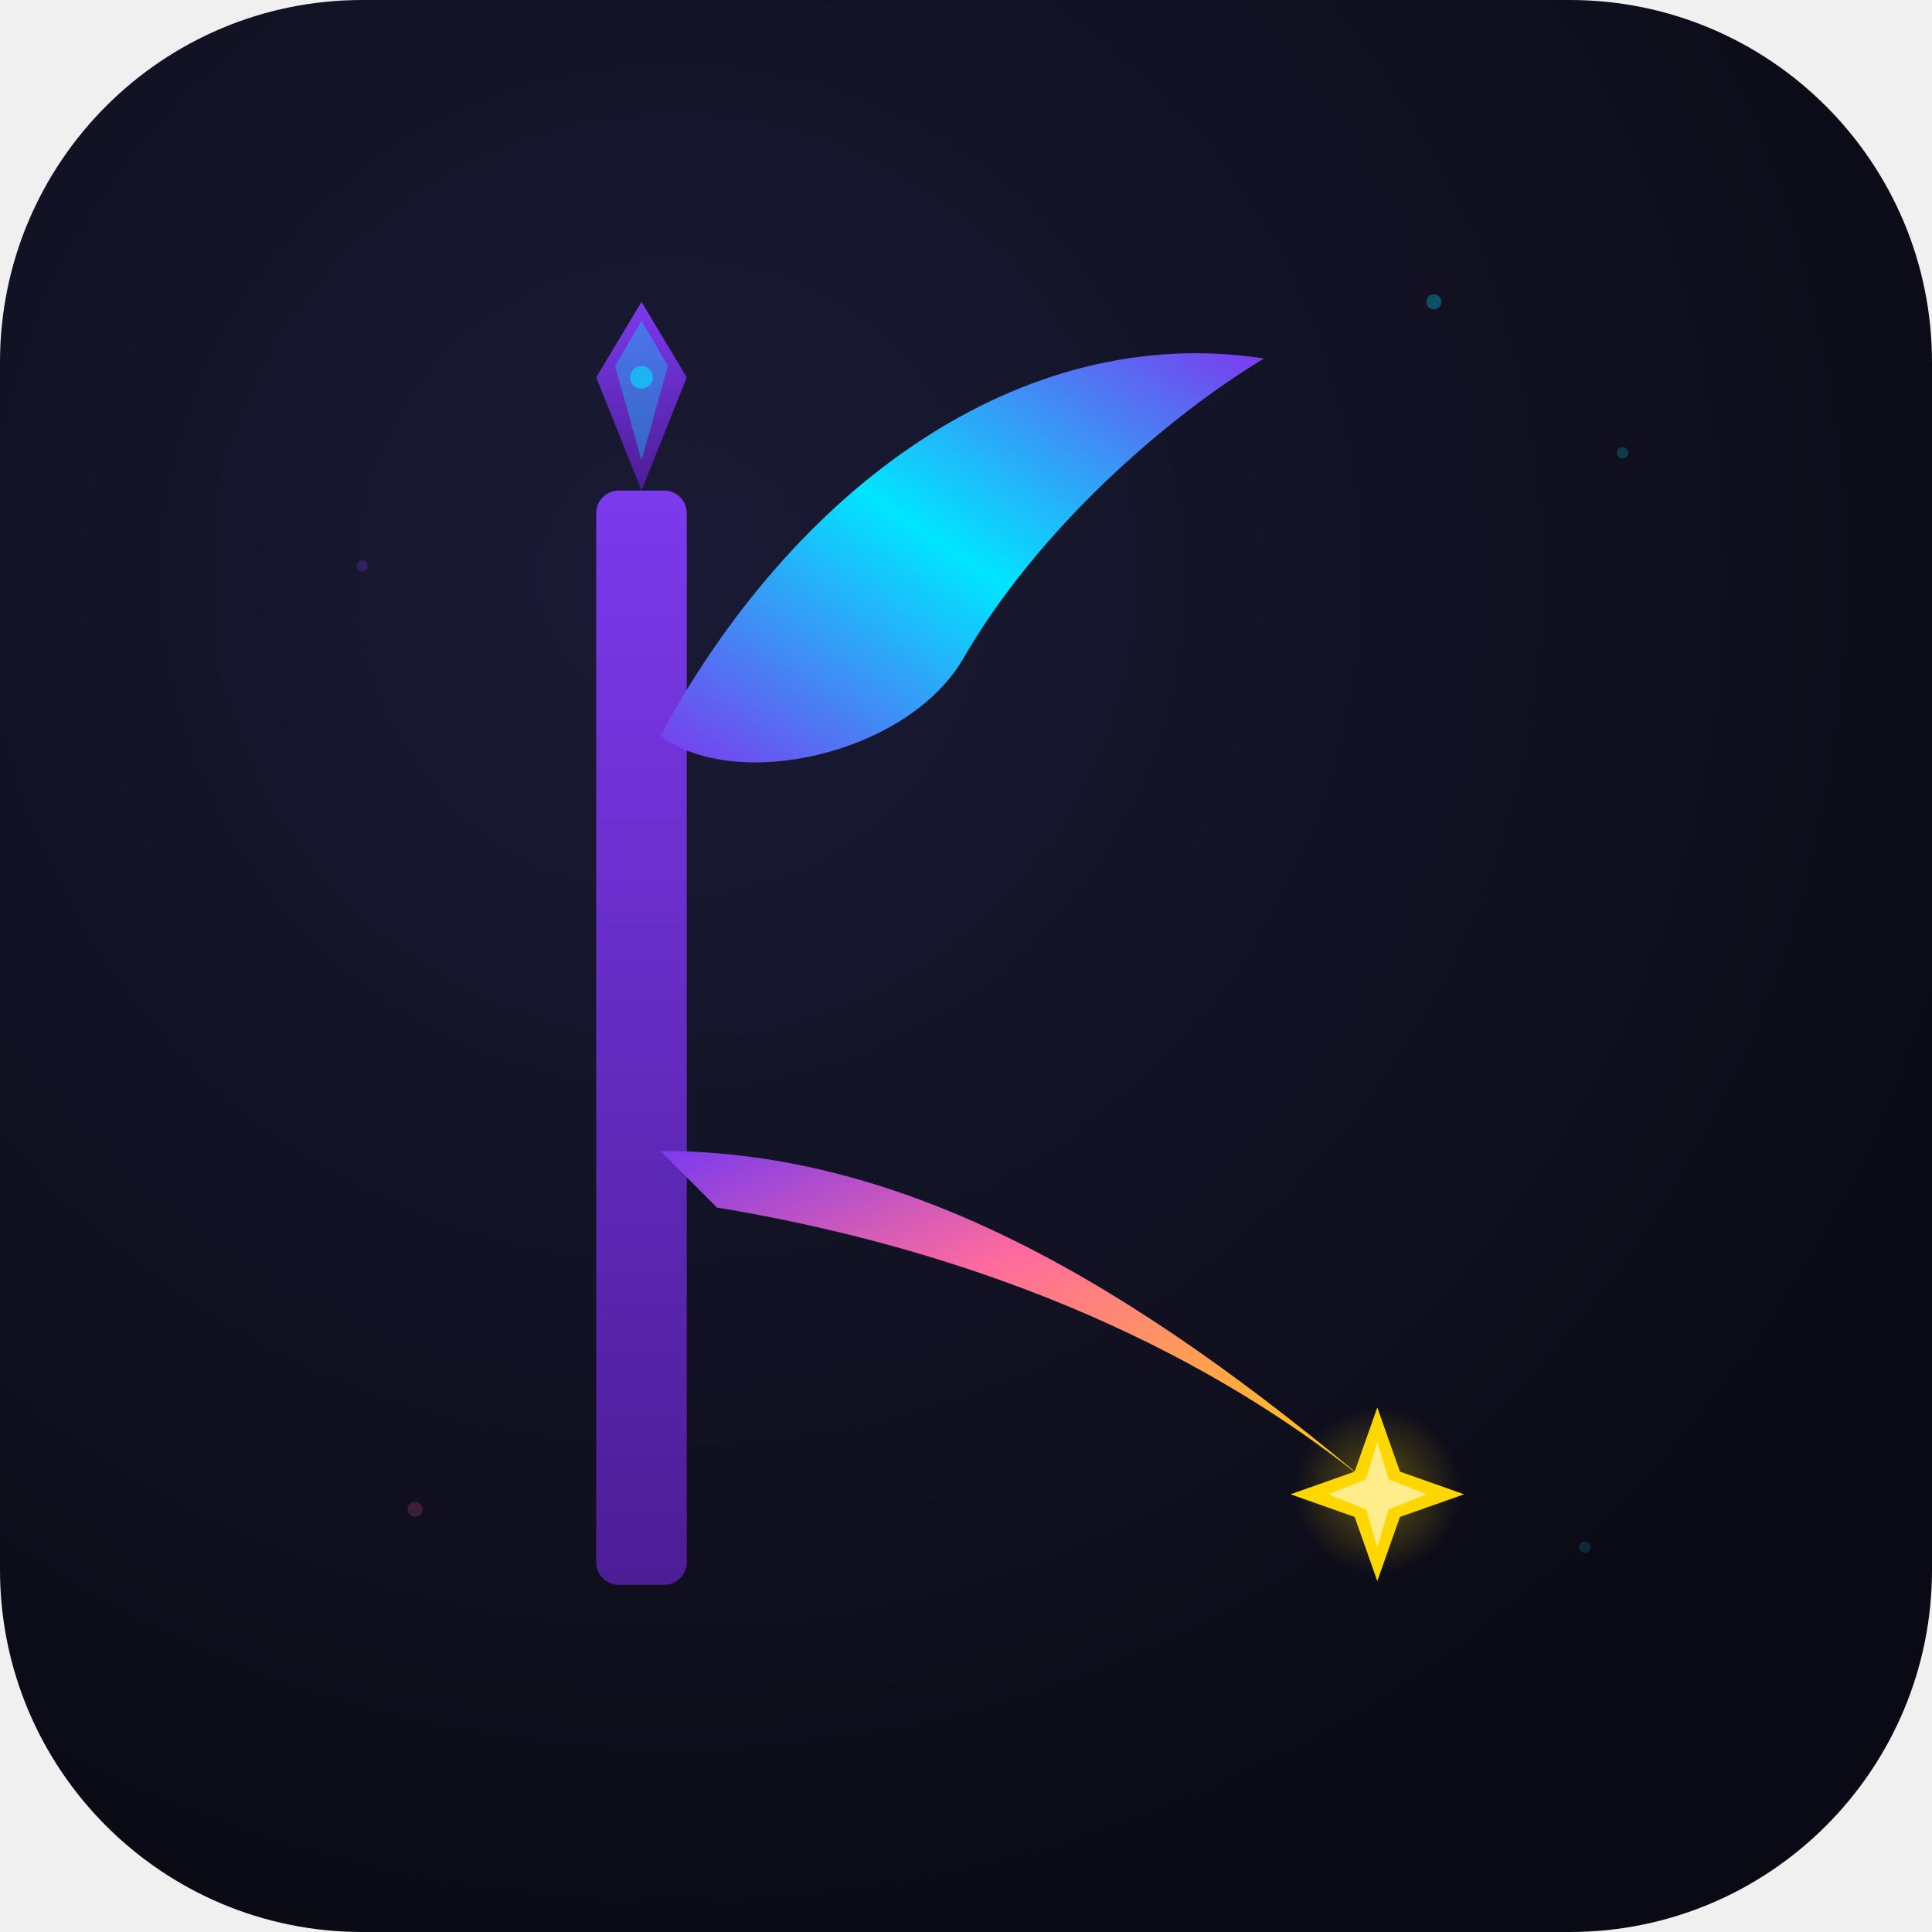
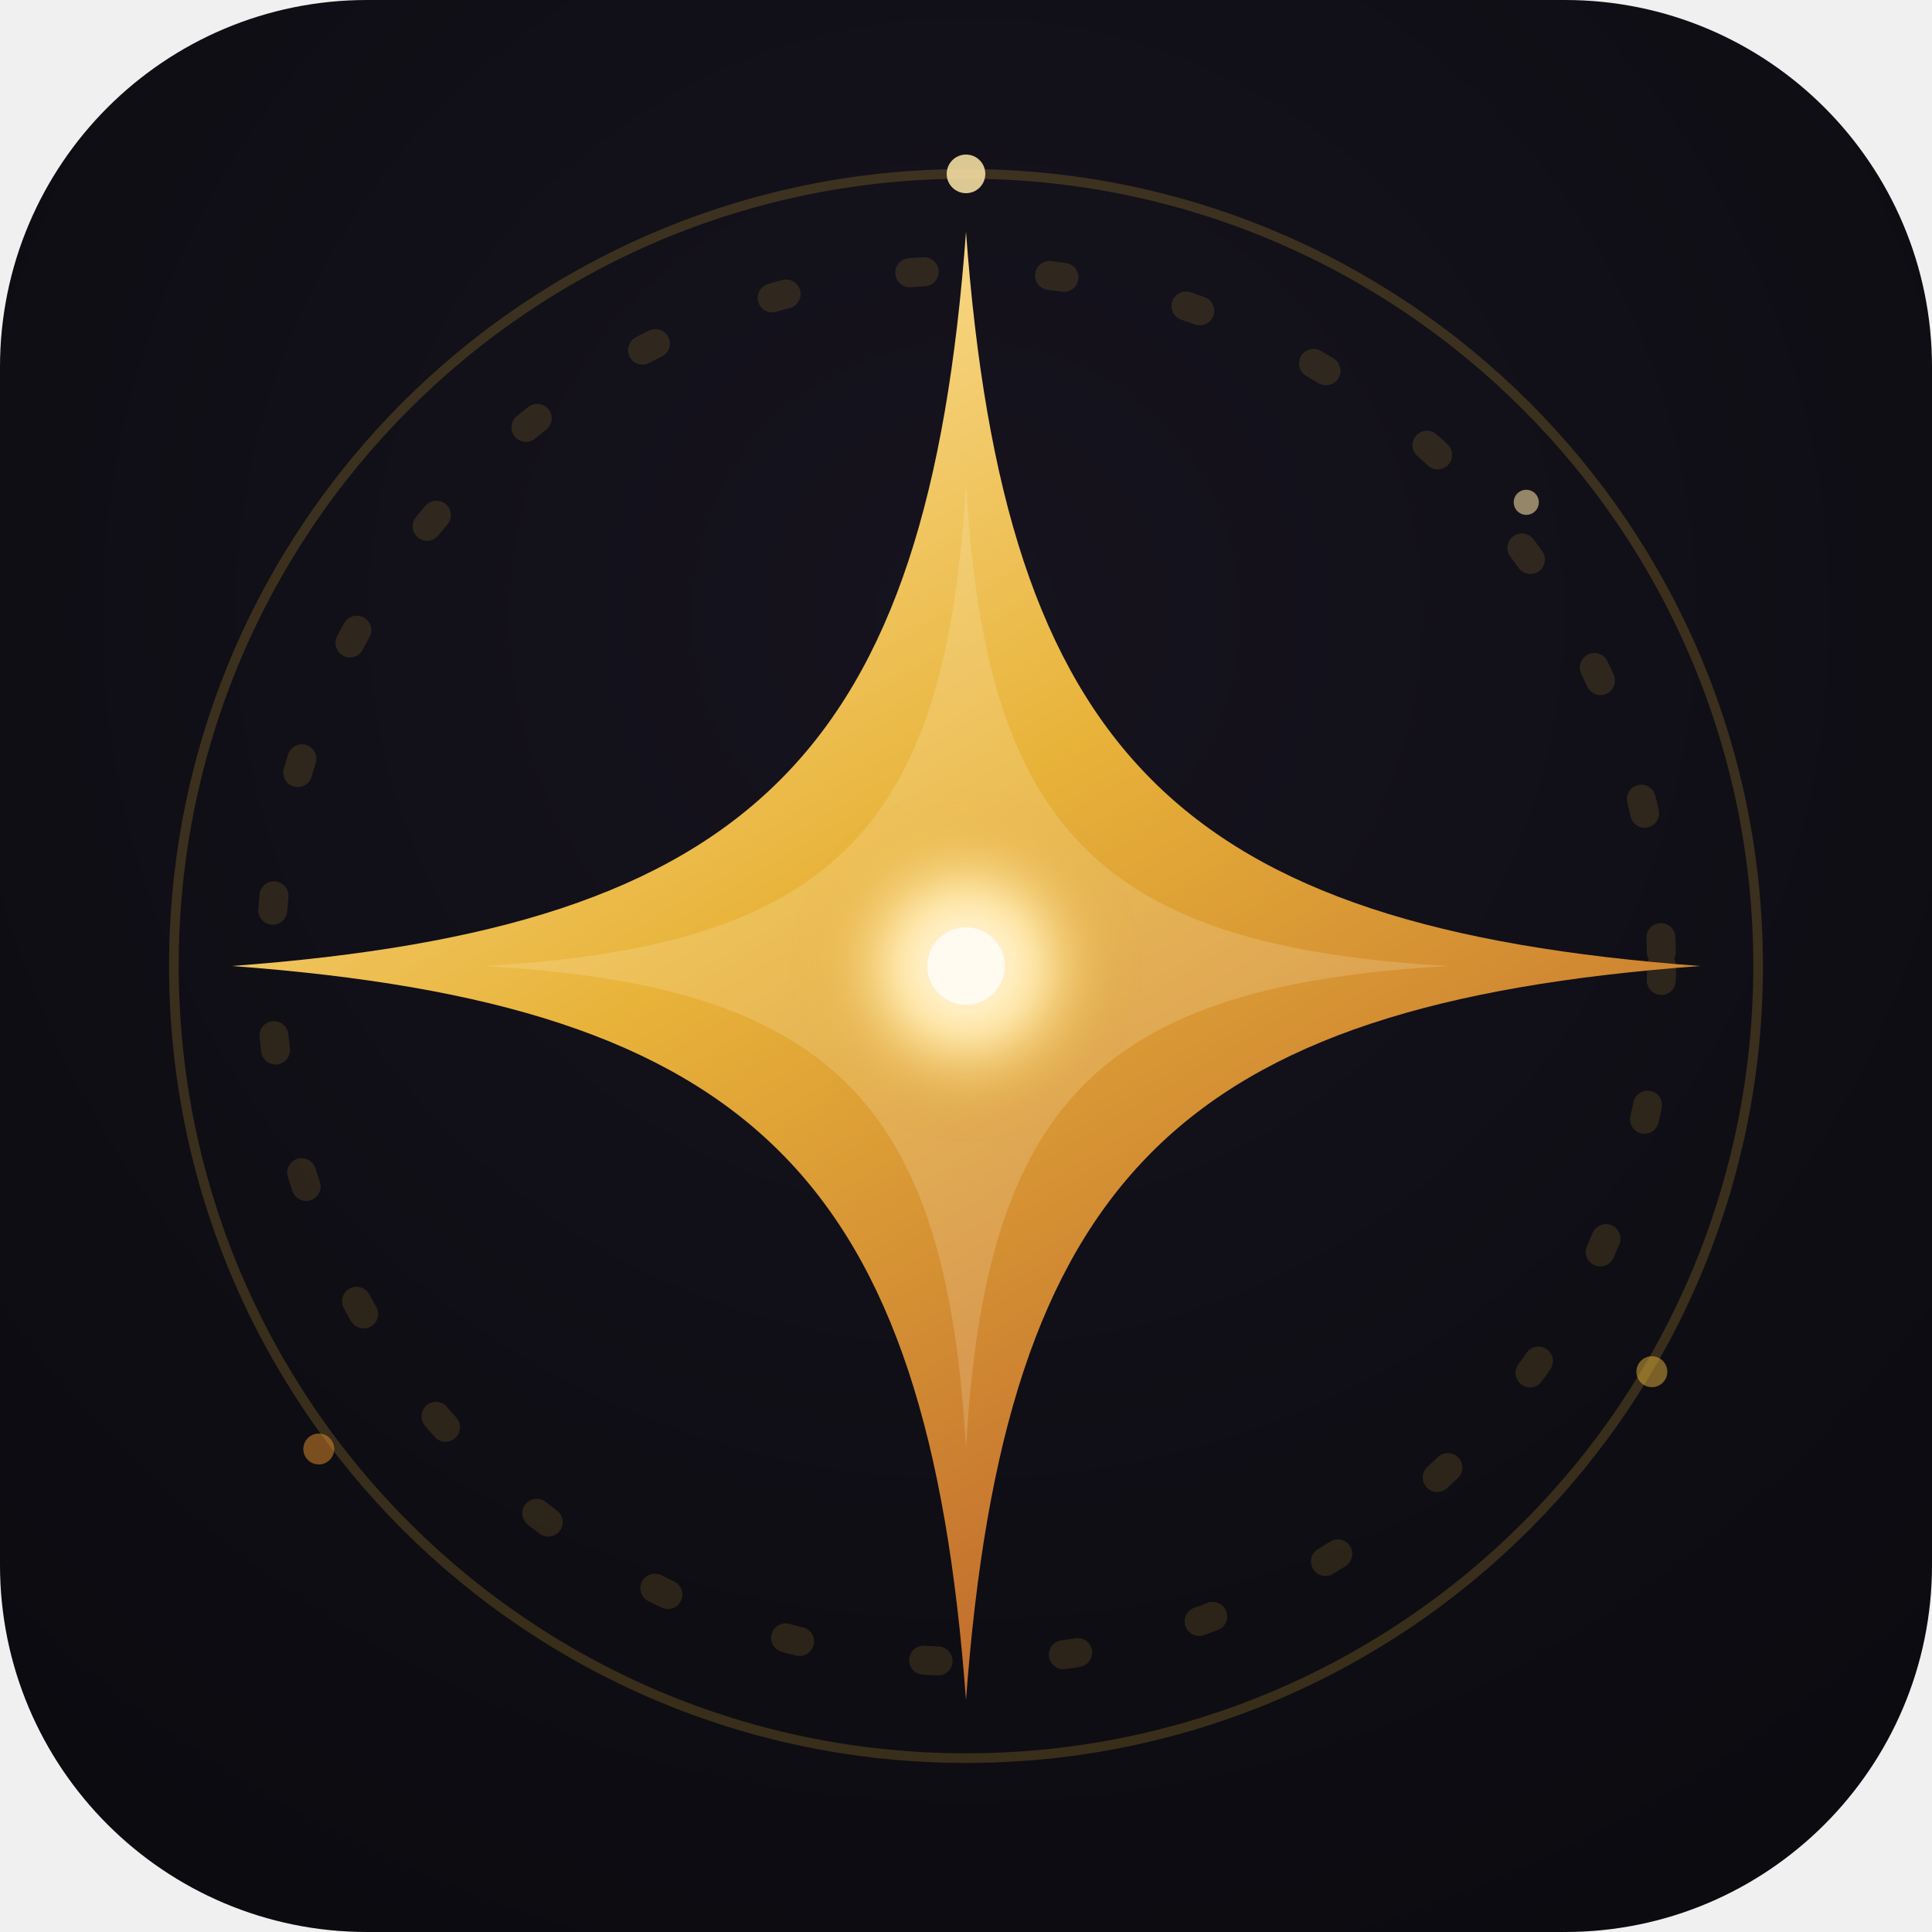
- <svg xmlns="http://www.w3.org/2000/svg" width="512" height="512" viewBox="0 0 512 512" fill="none" role="img" aria-label="Katviz avatar">
+ <svg xmlns="http://www.w3.org/2000/svg" width="512" height="512" viewBox="0 0 200 200" fill="none" role="img" aria-label="Katviz avatar">
  <defs>
-     <linearGradient id="av-wand" x1="0" y1="0" x2="0" y2="1">
-       <stop offset="0%" stop-color="#7C3AED" />
-       <stop offset="100%" stop-color="#4C1D95" />
+     <linearGradient id="av-electrum" x1="0.2" y1="0" x2="0.8" y2="1">
+       <stop offset="0%" stop-color="#FFE7A8" />
+       <stop offset="42%" stop-color="#E8B339" />
+       <stop offset="100%" stop-color="#B5572A" />
    </linearGradient>
-     <linearGradient id="av-ear" x1="0" y1="1" x2="1" y2="0">
-       <stop offset="0%" stop-color="#7C3AED" />
-       <stop offset="50%" stop-color="#00E5FF" />
-       <stop offset="100%" stop-color="#7C3AED" />
-     </linearGradient>
-     <linearGradient id="av-trail" x1="0" y1="0" x2="1" y2="1">
-       <stop offset="0%" stop-color="#7C3AED" />
-       <stop offset="40%" stop-color="#FF6B9D" />
-       <stop offset="100%" stop-color="#FFD700" />
-     </linearGradient>
-     <radialGradient id="av-starglow" cx="50%" cy="50%" r="50%">
-       <stop offset="0%" stop-color="#FFD700" stop-opacity="0.35" />
-       <stop offset="100%" stop-color="#FFD700" stop-opacity="0" />
+     <radialGradient id="av-core" cx="50%" cy="50%" r="50%">
+       <stop offset="0%" stop-color="#FFFBF0" />
+       <stop offset="45%" stop-color="#FFE7A8" />
+       <stop offset="100%" stop-color="#E8B339" stop-opacity="0" />
    </radialGradient>
-     <radialGradient id="av-amb" cx="35%" cy="30%" r="75%">
-       <stop offset="0%" stop-color="#1A1A35" />
-       <stop offset="100%" stop-color="#0A0A14" />
+     <radialGradient id="av-bg" cx="50%" cy="32%" r="75%">
+       <stop offset="0%" stop-color="#16131E" />
+       <stop offset="100%" stop-color="#0B0B10" />
    </radialGradient>
+     <filter id="av-soft" x="-50%" y="-50%" width="200%" height="200%">
+       <feGaussianBlur stdDeviation="1.4" />
+     </filter>
  </defs>
-   <rect width="512" height="512" rx="96" fill="url(#av-amb)" />
-   <circle cx="380" cy="80" r="2" fill="#00E5FF" opacity="0.3" />
-   <circle cx="430" cy="120" r="1.5" fill="#00E5FF" opacity="0.2" />
-   <circle cx="96" cy="150" r="1.5" fill="#7C3AED" opacity="0.25" />
-   <circle cx="110" cy="400" r="2" fill="#FF6B9D" opacity="0.18" />
-   <circle cx="420" cy="410" r="1.5" fill="#00E5FF" opacity="0.15" />
-   <path d="M158 100L170 80L182 100L170 130L158 100Z" fill="url(#av-wand)" />
-   <path d="M163 97L170 85L177 97L170 122L163 97Z" fill="#00E5FF" opacity="0.35" />
-   <circle cx="170" cy="100" r="3" fill="#00E5FF" opacity="0.6" />
-   <rect x="158" y="130" width="24" height="290" rx="6" fill="url(#av-wand)" />
-   <path d="M175 195 C210 130 270 85 335 95 C310 110 275 140 255 175 C240 200 195 210 175 195Z" fill="url(#av-ear)" />
-   <path d="M175 305 C240 305 300 340 365 395 C335 370 280 335 190 320Z" fill="url(#av-trail)" />
-   <circle cx="365" cy="395" r="22" fill="url(#av-starglow)" />
-   <path d="M365 373L371 390L388 396L371 402L365 419L359 402L342 396L359 390Z" fill="#FFD700" />
-   <path d="M365 382L368 392L378 396L368 400L365 410L362 400L352 396L362 392Z" fill="#FFFFFF" opacity="0.55" />
+   <rect width="200" height="200" rx="38" fill="url(#av-bg)" />
+   <circle cx="100" cy="100" r="82" stroke="#E8B339" stroke-width="1" opacity="0.20" />
+   <circle cx="100" cy="100" r="72" stroke="#E8B339" stroke-width="3" opacity="0.14" stroke-dasharray="1.5 13" stroke-linecap="round" />
+   <circle cx="100" cy="18" r="2" fill="#FFE7A8" opacity="0.85" />
+   <circle cx="171" cy="142" r="1.6" fill="#E8B339" opacity="0.5" />
+   <circle cx="33" cy="150" r="1.6" fill="#FF9E2C" opacity="0.45" />
+   <circle cx="158" cy="52" r="1.3" fill="#FFE7A8" opacity="0.55" />
+   <path d="M100 24 C104 78 122 96 176 100 C122 104 104 122 100 176 C96 122 78 104 24 100 C78 96 96 78 100 24 Z" fill="url(#av-electrum)" />
+   <path d="M100 50 C102 86 114 98 150 100 C114 102 102 114 100 150 C98 114 86 102 50 100 C86 98 98 86 100 50 Z" fill="#FFF6DD" opacity="0.18" />
+   <circle cx="100" cy="100" r="16" fill="url(#av-core)" filter="url(#av-soft)" />
+   <circle cx="100" cy="100" r="4" fill="#FFFBF0" />
</svg>
